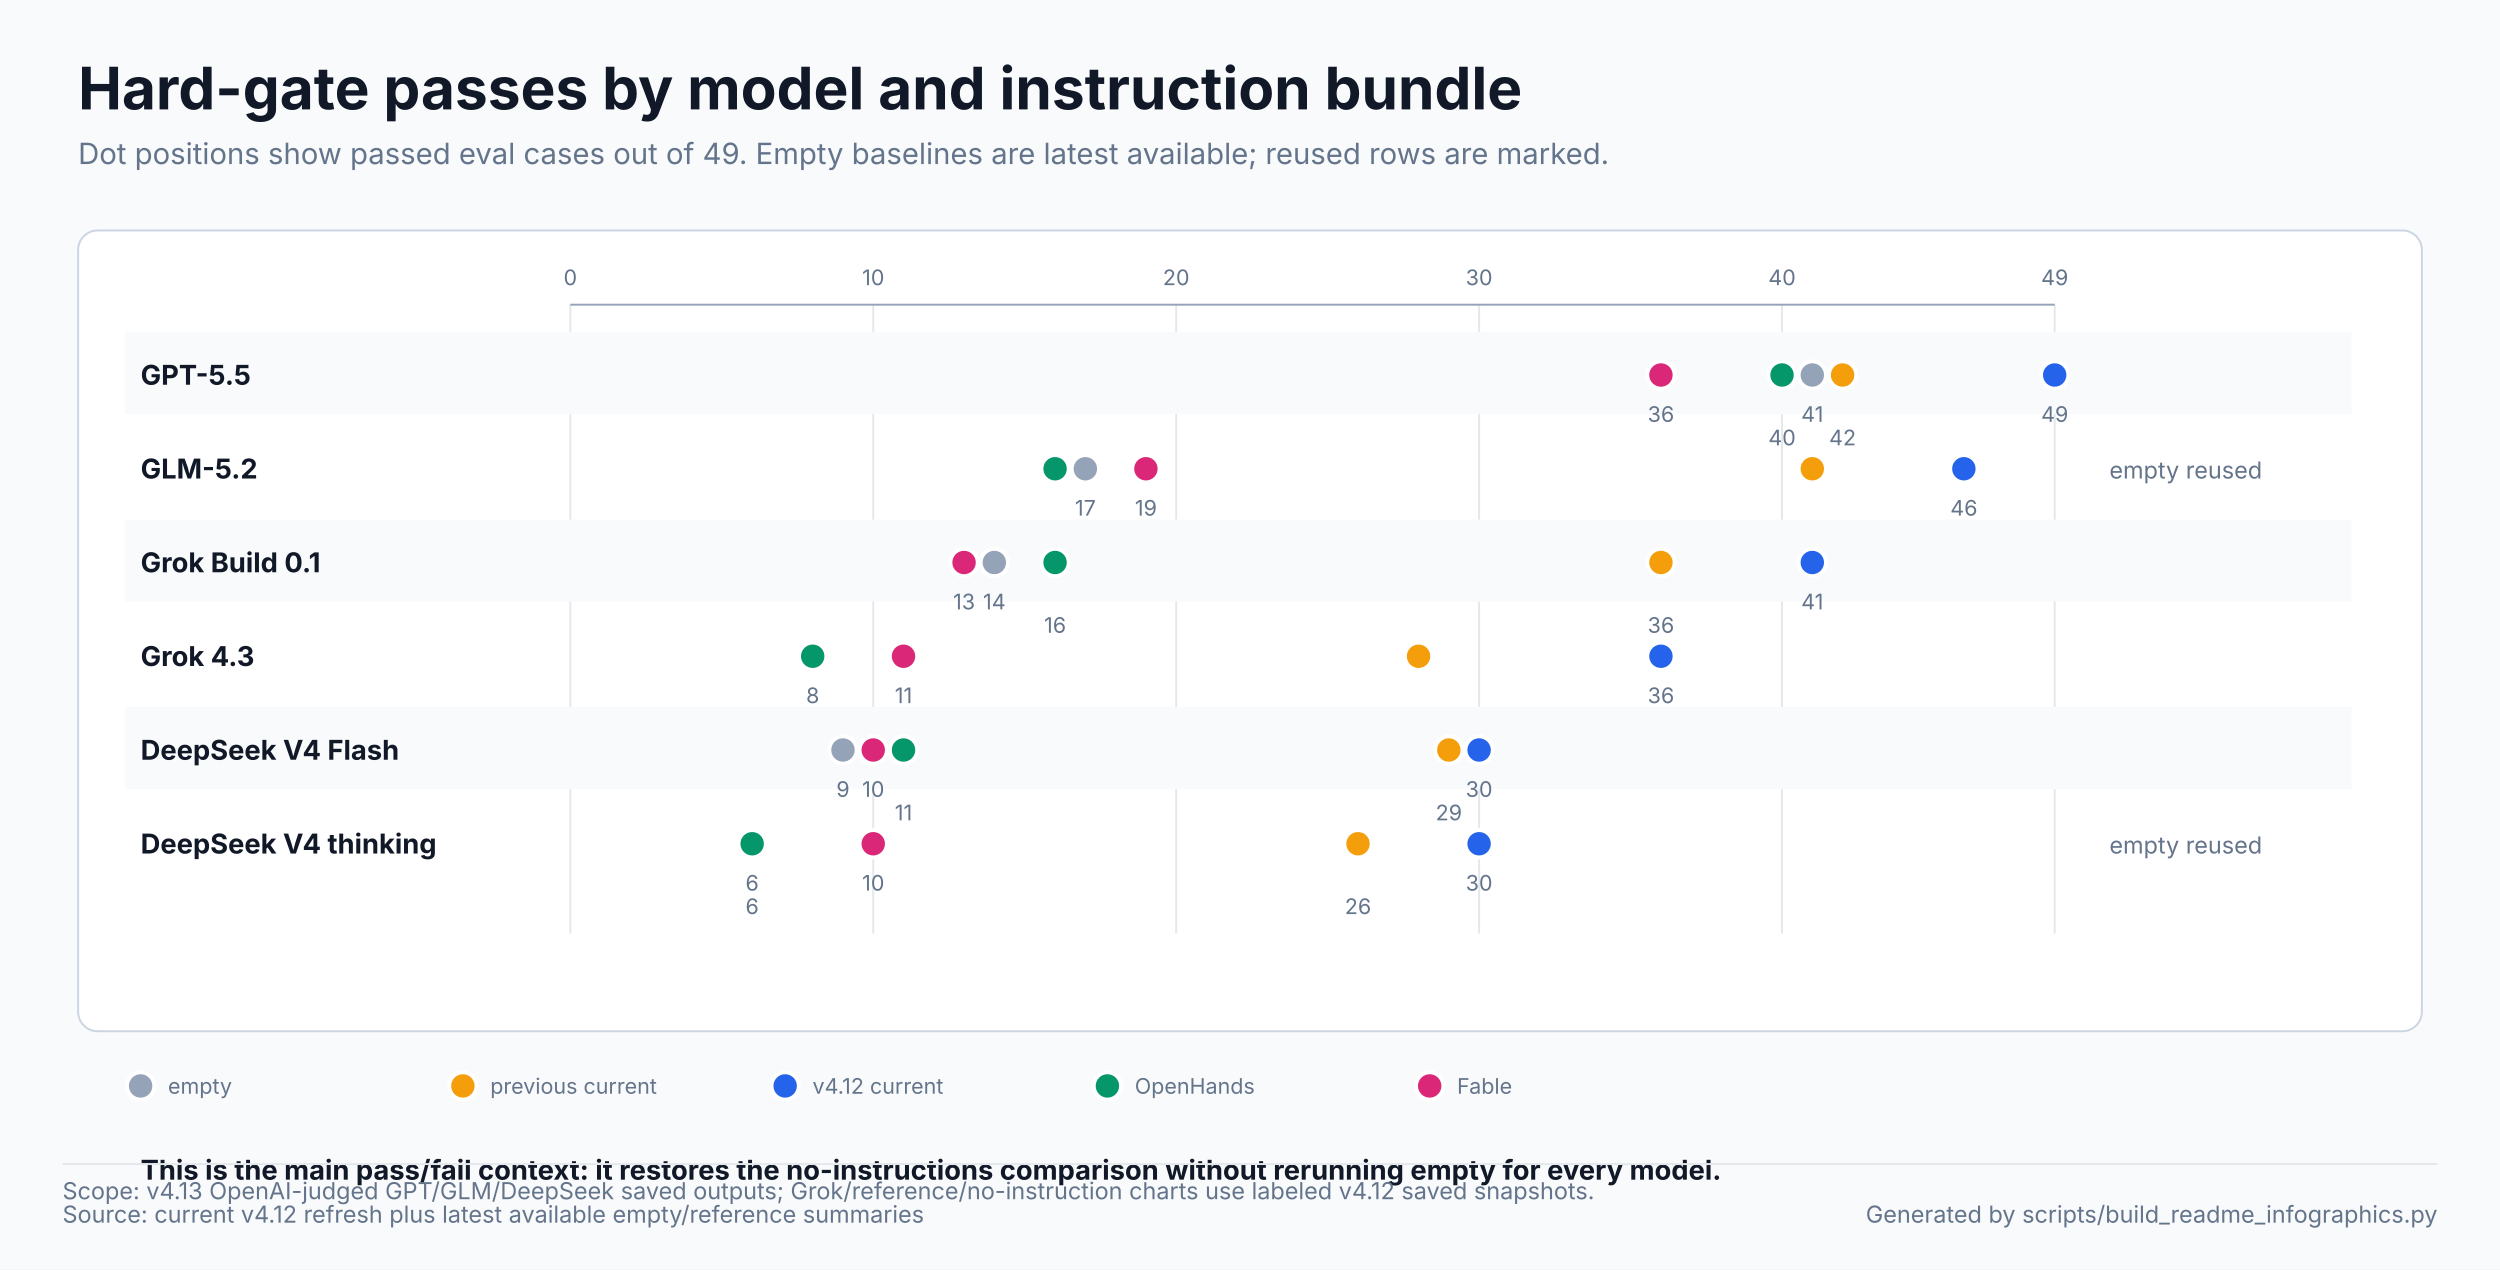
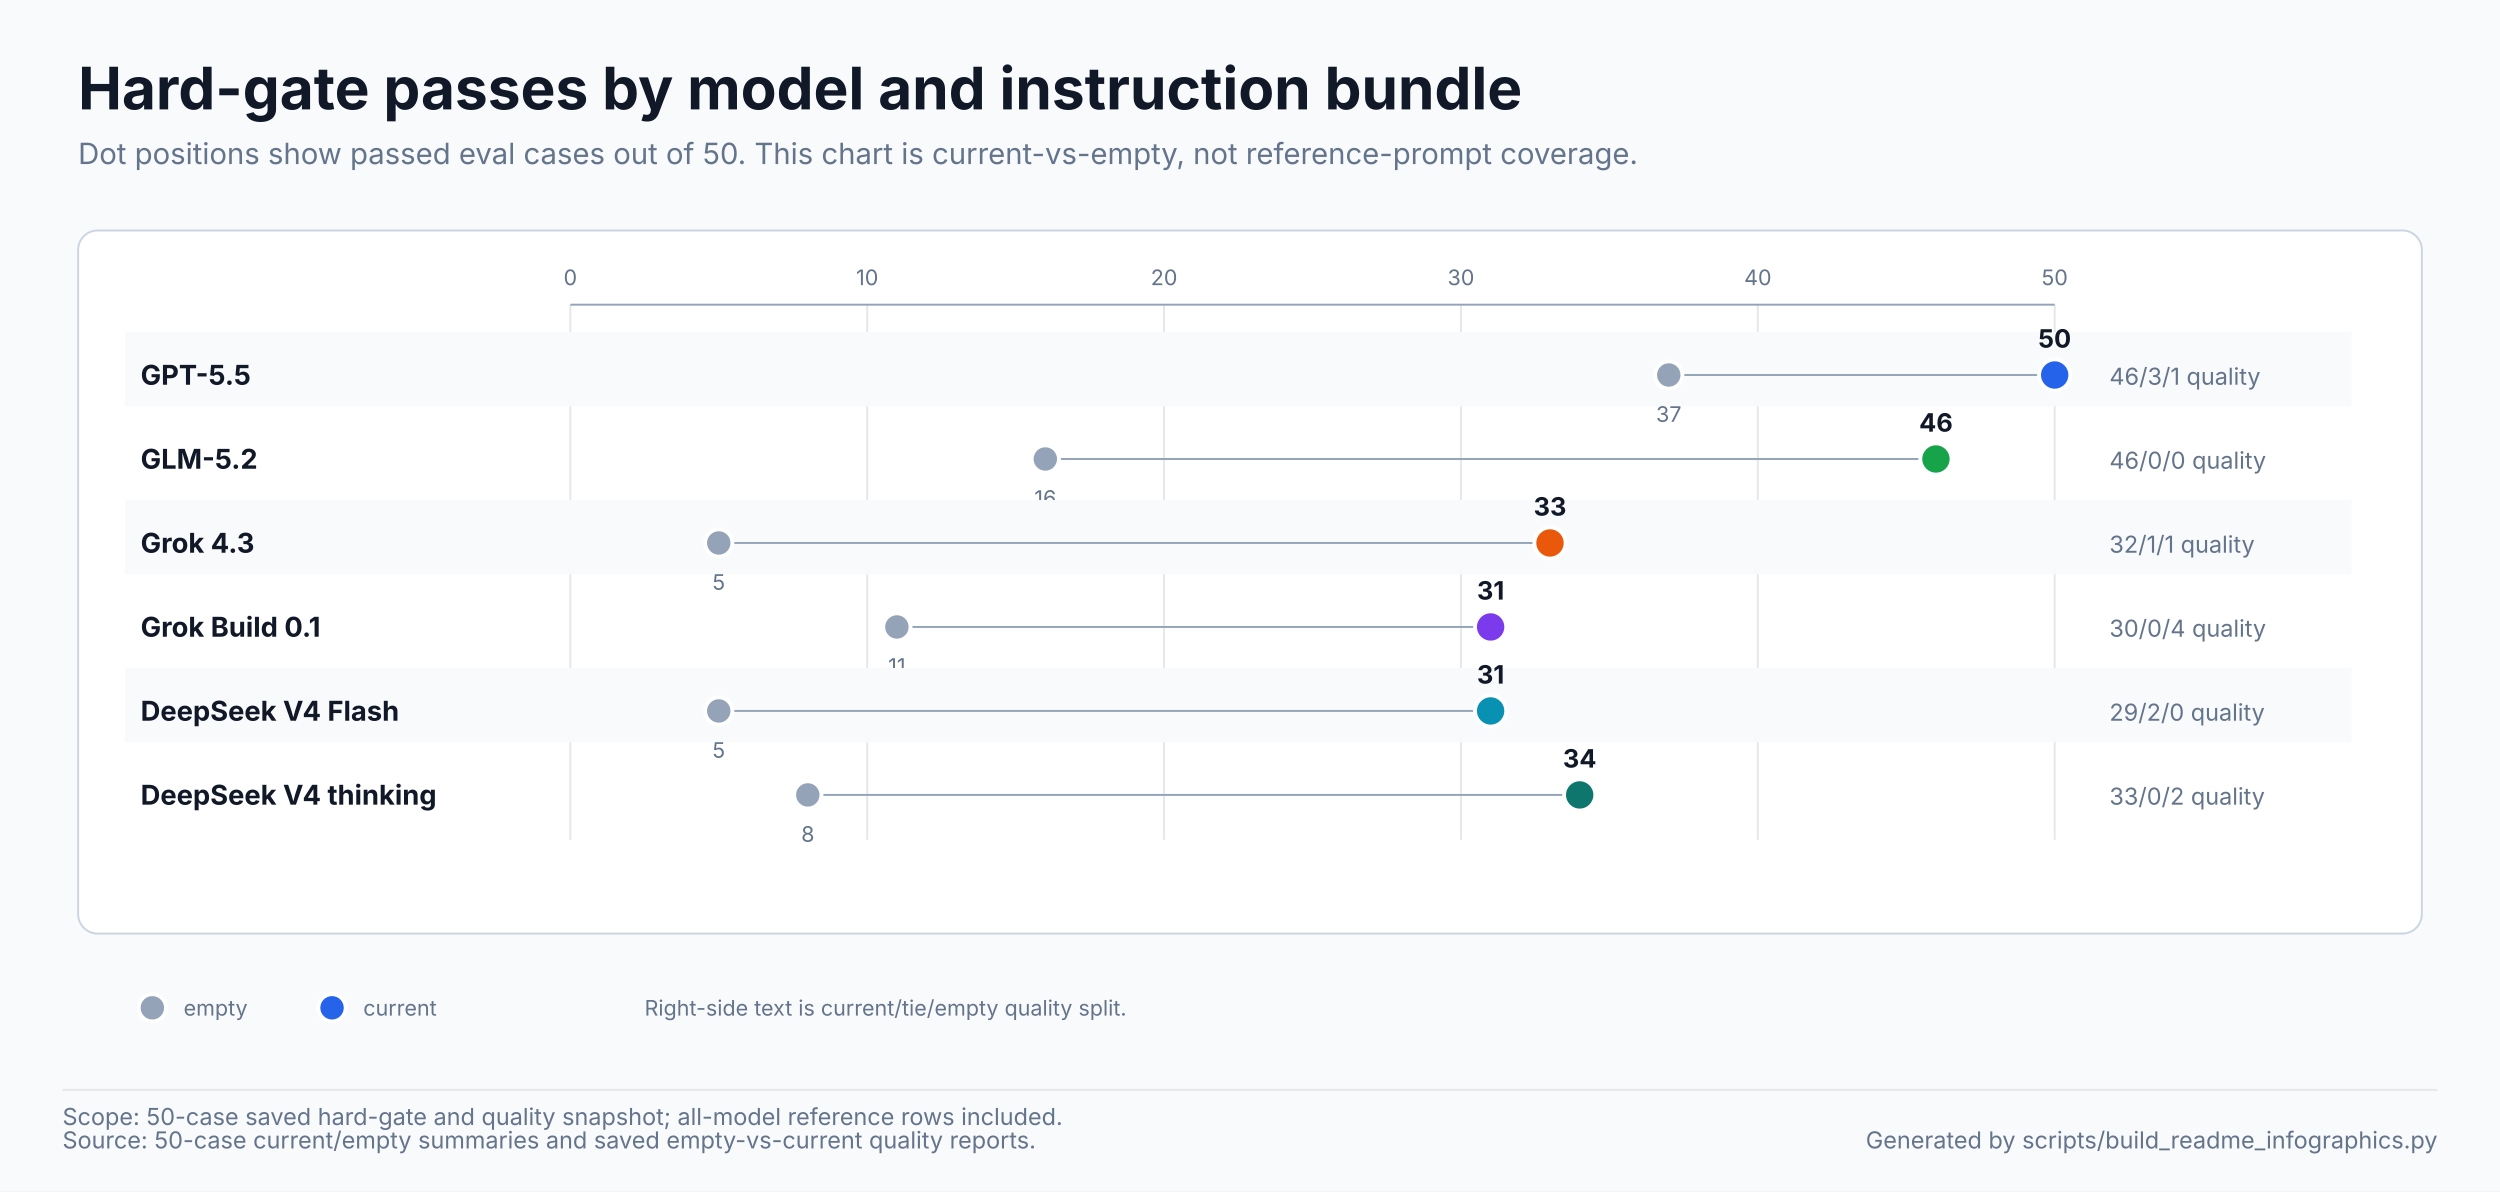
- <svg xmlns="http://www.w3.org/2000/svg" width="1280" height="650" viewBox="0 0 1280 650" role="img" aria-labelledby="title desc">
+ <svg xmlns="http://www.w3.org/2000/svg" width="1280" height="610" viewBox="0 0 1280 610" role="img" aria-labelledby="title desc">
  <style>
text{font-family:-apple-system,BlinkMacSystemFont,'Segoe UI',sans-serif;letter-spacing:0}
.title{font-size:30px;font-weight:700;fill:#111827}
.subtitle{font-size:15px;fill:#64748b}
.label{font-size:14px;font-weight:700;fill:#111827}
.small{font-size:12px;fill:#64748b}
.value{font-size:13px;font-weight:700;fill:#111827}
.axis{font-size:11px;fill:#64748b}
.cell{font-size:11px;font-weight:700;fill:#111827}
</style>
-   <rect x="0" y="0" width="1280" height="650" fill="#f8fafc" />
+   <rect x="0" y="0" width="1280" height="610" fill="#f8fafc" />
  <text x="40.0" y="56.0" class="title">Hard-gate passes by model and instruction bundle</text>
-   <text x="40.0" y="84.0" class="subtitle">Dot positions show passed eval cases out of 49. Empty baselines are latest available; reused rows are marked.</text>
-   <rect x="40.0" y="118.0" width="1200.0" height="410.0" rx="10.0" fill="#ffffff" stroke="#cbd5e1" />
-   <line x1="292.0" y1="156.0" x2="292.0" y2="478.0" stroke="#e5e7eb" stroke-width="1" />
+   <text x="40.0" y="84.0" class="subtitle">Dot positions show passed eval cases out of 50. This chart is current-vs-empty, not reference-prompt coverage.</text>
+   <rect x="40.0" y="118.0" width="1200.0" height="360.0" rx="10.0" fill="#ffffff" stroke="#cbd5e1" />
+   <line x1="292.0" y1="156.0" x2="292.0" y2="430.0" stroke="#e5e7eb" stroke-width="1" />
  <text x="292.0" y="146.0" class="axis" text-anchor="middle">0</text>
-   <line x1="447.1" y1="156.0" x2="447.1" y2="478.0" stroke="#e5e7eb" stroke-width="1" />
-   <text x="447.1" y="146.0" class="axis" text-anchor="middle">10</text>
-   <line x1="602.2" y1="156.0" x2="602.2" y2="478.0" stroke="#e5e7eb" stroke-width="1" />
-   <text x="602.2" y="146.0" class="axis" text-anchor="middle">20</text>
-   <line x1="757.3" y1="156.0" x2="757.3" y2="478.0" stroke="#e5e7eb" stroke-width="1" />
-   <text x="757.3" y="146.0" class="axis" text-anchor="middle">30</text>
-   <line x1="912.4" y1="156.0" x2="912.4" y2="478.0" stroke="#e5e7eb" stroke-width="1" />
-   <text x="912.4" y="146.0" class="axis" text-anchor="middle">40</text>
-   <line x1="1052.0" y1="156.0" x2="1052.0" y2="478.0" stroke="#e5e7eb" stroke-width="1" />
-   <text x="1052.0" y="146.0" class="axis" text-anchor="middle">49</text>
+   <line x1="444.0" y1="156.0" x2="444.0" y2="430.0" stroke="#e5e7eb" stroke-width="1" />
+   <text x="444.0" y="146.0" class="axis" text-anchor="middle">10</text>
+   <line x1="596.0" y1="156.0" x2="596.0" y2="430.0" stroke="#e5e7eb" stroke-width="1" />
+   <text x="596.0" y="146.0" class="axis" text-anchor="middle">20</text>
+   <line x1="748.0" y1="156.0" x2="748.0" y2="430.0" stroke="#e5e7eb" stroke-width="1" />
+   <text x="748.0" y="146.0" class="axis" text-anchor="middle">30</text>
+   <line x1="900.0" y1="156.0" x2="900.0" y2="430.0" stroke="#e5e7eb" stroke-width="1" />
+   <text x="900.0" y="146.0" class="axis" text-anchor="middle">40</text>
+   <line x1="1052.0" y1="156.0" x2="1052.0" y2="430.0" stroke="#e5e7eb" stroke-width="1" />
+   <text x="1052.0" y="146.0" class="axis" text-anchor="middle">50</text>
  <line x1="292.0" y1="156.0" x2="1052.0" y2="156.0" stroke="#94a3b8" stroke-width="1" />
-   <circle cx="72.0" cy="556.0" r="7.0" fill="#94a3b8" stroke="#ffffff" stroke-width="2.0" />
-   <text x="86.0" y="560.0" class="axis">empty</text>
-   <circle cx="237.0" cy="556.0" r="7.0" fill="#f59e0b" stroke="#ffffff" stroke-width="2.0" />
-   <text x="251.0" y="560.0" class="axis">previous current</text>
-   <circle cx="402.0" cy="556.0" r="7.0" fill="#2563eb" stroke="#ffffff" stroke-width="2.0" />
-   <text x="416.0" y="560.0" class="axis">v4.12 current</text>
-   <circle cx="567.0" cy="556.0" r="7.0" fill="#059669" stroke="#ffffff" stroke-width="2.0" />
-   <text x="581.0" y="560.0" class="axis">OpenHands</text>
-   <circle cx="732.0" cy="556.0" r="7.0" fill="#db2777" stroke="#ffffff" stroke-width="2.0" />
-   <text x="746.0" y="560.0" class="axis">Fable</text>
-   <rect x="64.0" y="170.0" width="1140.0" height="42.0" rx="0.0" fill="#f8fafc" />
+   <rect x="64.0" y="170.0" width="1140.0" height="38.0" rx="0.0" fill="#f8fafc" />
  <text x="72.0" y="197.0" class="label">GPT-5.5</text>
-   <circle cx="927.9" cy="192.0" r="7.0" fill="#94a3b8" stroke="#ffffff" stroke-width="2.0" />
-   <text x="927.9" y="216.0" class="axis" text-anchor="middle">41</text>
-   <circle cx="943.4" cy="192.0" r="7.0" fill="#f59e0b" stroke="#ffffff" stroke-width="2.0" />
-   <text x="943.4" y="228.0" class="axis" text-anchor="middle">42</text>
-   <circle cx="1052.0" cy="192.0" r="7.0" fill="#2563eb" stroke="#ffffff" stroke-width="2.0" />
-   <text x="1052.0" y="216.0" class="axis" text-anchor="middle">49</text>
-   <circle cx="912.4" cy="192.0" r="7.0" fill="#059669" stroke="#ffffff" stroke-width="2.0" />
-   <text x="912.4" y="228.0" class="axis" text-anchor="middle">40</text>
-   <circle cx="850.4" cy="192.0" r="7.0" fill="#db2777" stroke="#ffffff" stroke-width="2.0" />
-   <text x="850.4" y="216.0" class="axis" text-anchor="middle">36</text>
-   <text x="72.0" y="245.0" class="label">GLM-5.2</text>
-   <circle cx="555.7" cy="240.0" r="7.0" fill="#94a3b8" stroke="#ffffff" stroke-width="2.0" />
-   <text x="555.7" y="264.0" class="axis" text-anchor="middle">17</text>
-   <circle cx="927.9" cy="240.0" r="7.0" fill="#f59e0b" stroke="#ffffff" stroke-width="2.0" />
-   <text x="927.9" y="276.0" class="axis" text-anchor="middle">41</text>
-   <circle cx="1005.5" cy="240.0" r="7.0" fill="#2563eb" stroke="#ffffff" stroke-width="2.0" />
-   <text x="1005.5" y="264.0" class="axis" text-anchor="middle">46</text>
-   <circle cx="540.2" cy="240.0" r="7.0" fill="#059669" stroke="#ffffff" stroke-width="2.0" />
-   <text x="540.2" y="276.0" class="axis" text-anchor="middle">16</text>
-   <circle cx="586.7" cy="240.0" r="7.0" fill="#db2777" stroke="#ffffff" stroke-width="2.0" />
-   <text x="586.7" y="264.0" class="axis" text-anchor="middle">19</text>
-   <text x="1080.0" y="245.0" class="small">empty reused</text>
-   <rect x="64.0" y="266.0" width="1140.0" height="42.0" rx="0.0" fill="#f8fafc" />
-   <text x="72.0" y="293.0" class="label">Grok Build 0.1</text>
-   <circle cx="509.1" cy="288.0" r="7.0" fill="#94a3b8" stroke="#ffffff" stroke-width="2.0" />
-   <text x="509.1" y="312.0" class="axis" text-anchor="middle">14</text>
-   <circle cx="850.4" cy="288.0" r="7.0" fill="#f59e0b" stroke="#ffffff" stroke-width="2.0" />
-   <text x="850.4" y="324.0" class="axis" text-anchor="middle">36</text>
-   <circle cx="927.9" cy="288.0" r="7.0" fill="#2563eb" stroke="#ffffff" stroke-width="2.0" />
-   <text x="927.9" y="312.0" class="axis" text-anchor="middle">41</text>
-   <circle cx="540.2" cy="288.0" r="7.0" fill="#059669" stroke="#ffffff" stroke-width="2.0" />
-   <text x="540.2" y="324.0" class="axis" text-anchor="middle">16</text>
-   <circle cx="493.6" cy="288.0" r="7.0" fill="#db2777" stroke="#ffffff" stroke-width="2.0" />
-   <text x="493.6" y="312.0" class="axis" text-anchor="middle">13</text>
-   <text x="72.0" y="341.0" class="label">Grok 4.3</text>
-   <circle cx="416.1" cy="336.0" r="7.0" fill="#94a3b8" stroke="#ffffff" stroke-width="2.0" />
-   <text x="416.1" y="360.0" class="axis" text-anchor="middle">8</text>
-   <circle cx="726.3" cy="336.0" r="7.0" fill="#f59e0b" stroke="#ffffff" stroke-width="2.0" />
-   <text x="726.3" y="372.0" class="axis" text-anchor="middle">28</text>
-   <circle cx="850.4" cy="336.0" r="7.0" fill="#2563eb" stroke="#ffffff" stroke-width="2.0" />
-   <text x="850.4" y="360.0" class="axis" text-anchor="middle">36</text>
-   <circle cx="416.1" cy="336.0" r="7.0" fill="#059669" stroke="#ffffff" stroke-width="2.0" />
-   <text x="416.1" y="372.0" class="axis" text-anchor="middle">8</text>
-   <circle cx="462.6" cy="336.0" r="7.0" fill="#db2777" stroke="#ffffff" stroke-width="2.0" />
-   <text x="462.6" y="360.0" class="axis" text-anchor="middle">11</text>
-   <rect x="64.0" y="362.0" width="1140.0" height="42.0" rx="0.0" fill="#f8fafc" />
-   <text x="72.0" y="389.0" class="label">DeepSeek V4 Flash</text>
-   <circle cx="431.6" cy="384.0" r="7.0" fill="#94a3b8" stroke="#ffffff" stroke-width="2.0" />
-   <text x="431.6" y="408.0" class="axis" text-anchor="middle">9</text>
-   <circle cx="741.8" cy="384.0" r="7.0" fill="#f59e0b" stroke="#ffffff" stroke-width="2.0" />
-   <text x="741.8" y="420.0" class="axis" text-anchor="middle">29</text>
-   <circle cx="757.3" cy="384.0" r="7.0" fill="#2563eb" stroke="#ffffff" stroke-width="2.0" />
-   <text x="757.3" y="408.0" class="axis" text-anchor="middle">30</text>
-   <circle cx="462.6" cy="384.0" r="7.0" fill="#059669" stroke="#ffffff" stroke-width="2.0" />
-   <text x="462.6" y="420.0" class="axis" text-anchor="middle">11</text>
-   <circle cx="447.1" cy="384.0" r="7.0" fill="#db2777" stroke="#ffffff" stroke-width="2.0" />
-   <text x="447.1" y="408.0" class="axis" text-anchor="middle">10</text>
-   <text x="72.0" y="437.0" class="label">DeepSeek V4 thinking</text>
-   <circle cx="385.1" cy="432.0" r="7.0" fill="#94a3b8" stroke="#ffffff" stroke-width="2.0" />
-   <text x="385.1" y="456.0" class="axis" text-anchor="middle">6</text>
-   <circle cx="695.3" cy="432.0" r="7.0" fill="#f59e0b" stroke="#ffffff" stroke-width="2.0" />
-   <text x="695.3" y="468.0" class="axis" text-anchor="middle">26</text>
-   <circle cx="757.3" cy="432.0" r="7.0" fill="#2563eb" stroke="#ffffff" stroke-width="2.0" />
-   <text x="757.3" y="456.0" class="axis" text-anchor="middle">30</text>
-   <circle cx="385.1" cy="432.0" r="7.0" fill="#059669" stroke="#ffffff" stroke-width="2.0" />
-   <text x="385.1" y="468.0" class="axis" text-anchor="middle">6</text>
-   <circle cx="447.1" cy="432.0" r="7.0" fill="#db2777" stroke="#ffffff" stroke-width="2.0" />
-   <text x="447.1" y="456.0" class="axis" text-anchor="middle">10</text>
-   <text x="1080.0" y="437.0" class="small">empty reused</text>
-   <text x="72.0" y="604.0" class="label">This is the main pass/fail context: it restores the no-instructions comparison without rerunning empty for every model.</text>
-   <line x1="32.0" y1="596.0" x2="1248.0" y2="596.0" stroke="#e5e7eb" stroke-width="1" />
-   <text x="32.0" y="614.0" class="small">Scope: v4.13 OpenAI-judged GPT/GLM/DeepSeek saved outputs; Grok/reference/no-instruction charts use labeled v4.12 saved snapshots.</text>
-   <text x="32.0" y="626.0" class="small">Source: current v4.12 refresh plus latest available empty/reference summaries</text>
-   <text x="1248.0" y="626.0" class="small" text-anchor="end">Generated by scripts/build_readme_infographics.py</text>
+   <line x1="854.4" y1="192.0" x2="1052.0" y2="192.0" stroke="#94a3b8" stroke-width="1" />
+   <circle cx="854.4" cy="192.0" r="7.0" fill="#94a3b8" stroke="#ffffff" stroke-width="2.0" />
+   <circle cx="1052.0" cy="192.0" r="8.0" fill="#2563eb" stroke="#ffffff" stroke-width="2.0" />
+   <text x="854.4" y="216.0" class="axis" text-anchor="middle">37</text>
+   <text x="1052.0" y="178.0" class="value" text-anchor="middle">50</text>
+   <text x="1080.0" y="197.0" class="small">46/3/1 quality</text>
+   <text x="72.0" y="240.0" class="label">GLM-5.2</text>
+   <line x1="535.2" y1="235.0" x2="991.2" y2="235.0" stroke="#94a3b8" stroke-width="1" />
+   <circle cx="535.2" cy="235.0" r="7.0" fill="#94a3b8" stroke="#ffffff" stroke-width="2.0" />
+   <circle cx="991.2" cy="235.0" r="8.0" fill="#16a34a" stroke="#ffffff" stroke-width="2.0" />
+   <text x="535.2" y="259.0" class="axis" text-anchor="middle">16</text>
+   <text x="991.2" y="221.0" class="value" text-anchor="middle">46</text>
+   <text x="1080.0" y="240.0" class="small">46/0/0 quality</text>
+   <rect x="64.0" y="256.0" width="1140.0" height="38.0" rx="0.0" fill="#f8fafc" />
+   <text x="72.0" y="283.0" class="label">Grok 4.3</text>
+   <line x1="368.0" y1="278.0" x2="793.6" y2="278.0" stroke="#94a3b8" stroke-width="1" />
+   <circle cx="368.0" cy="278.0" r="7.0" fill="#94a3b8" stroke="#ffffff" stroke-width="2.0" />
+   <circle cx="793.6" cy="278.0" r="8.0" fill="#ea580c" stroke="#ffffff" stroke-width="2.0" />
+   <text x="368.0" y="302.0" class="axis" text-anchor="middle">5</text>
+   <text x="793.6" y="264.0" class="value" text-anchor="middle">33</text>
+   <text x="1080.0" y="283.0" class="small">32/1/1 quality</text>
+   <text x="72.0" y="326.0" class="label">Grok Build 0.1</text>
+   <line x1="459.2" y1="321.0" x2="763.2" y2="321.0" stroke="#94a3b8" stroke-width="1" />
+   <circle cx="459.2" cy="321.0" r="7.0" fill="#94a3b8" stroke="#ffffff" stroke-width="2.0" />
+   <circle cx="763.2" cy="321.0" r="8.0" fill="#7c3aed" stroke="#ffffff" stroke-width="2.0" />
+   <text x="459.2" y="345.0" class="axis" text-anchor="middle">11</text>
+   <text x="763.2" y="307.0" class="value" text-anchor="middle">31</text>
+   <text x="1080.0" y="326.0" class="small">30/0/4 quality</text>
+   <rect x="64.0" y="342.0" width="1140.0" height="38.0" rx="0.0" fill="#f8fafc" />
+   <text x="72.0" y="369.0" class="label">DeepSeek V4 Flash</text>
+   <line x1="368.0" y1="364.0" x2="763.2" y2="364.0" stroke="#94a3b8" stroke-width="1" />
+   <circle cx="368.0" cy="364.0" r="7.0" fill="#94a3b8" stroke="#ffffff" stroke-width="2.0" />
+   <circle cx="763.2" cy="364.0" r="8.0" fill="#0891b2" stroke="#ffffff" stroke-width="2.0" />
+   <text x="368.0" y="388.0" class="axis" text-anchor="middle">5</text>
+   <text x="763.2" y="350.0" class="value" text-anchor="middle">31</text>
+   <text x="1080.0" y="369.0" class="small">29/2/0 quality</text>
+   <text x="72.0" y="412.0" class="label">DeepSeek V4 thinking</text>
+   <line x1="413.6" y1="407.0" x2="808.8" y2="407.0" stroke="#94a3b8" stroke-width="1" />
+   <circle cx="413.6" cy="407.0" r="7.0" fill="#94a3b8" stroke="#ffffff" stroke-width="2.0" />
+   <circle cx="808.8" cy="407.0" r="8.0" fill="#0f766e" stroke="#ffffff" stroke-width="2.0" />
+   <text x="413.6" y="431.0" class="axis" text-anchor="middle">8</text>
+   <text x="808.8" y="393.0" class="value" text-anchor="middle">34</text>
+   <text x="1080.0" y="412.0" class="small">33/0/2 quality</text>
+   <circle cx="78.0" cy="516.0" r="7.0" fill="#94a3b8" stroke="#ffffff" stroke-width="2.0" />
+   <text x="94.0" y="520.0" class="axis">empty</text>
+   <circle cx="170.0" cy="516.0" r="7.0" fill="#2563eb" stroke="#ffffff" stroke-width="2.0" />
+   <text x="186.0" y="520.0" class="axis">current</text>
+   <text x="330.0" y="520.0" class="axis">Right-side text is current/tie/empty quality split.</text>
+   <line x1="32.0" y1="558.0" x2="1248.0" y2="558.0" stroke="#e5e7eb" stroke-width="1" />
+   <text x="32.0" y="576.0" class="small">Scope: 50-case saved hard-gate and quality snapshot; all-model reference rows included.</text>
+   <text x="32.0" y="588.0" class="small">Source: 50-case current/empty summaries and saved empty-vs-current quality reports.</text>
+   <text x="1248.0" y="588.0" class="small" text-anchor="end">Generated by scripts/build_readme_infographics.py</text>
</svg>
